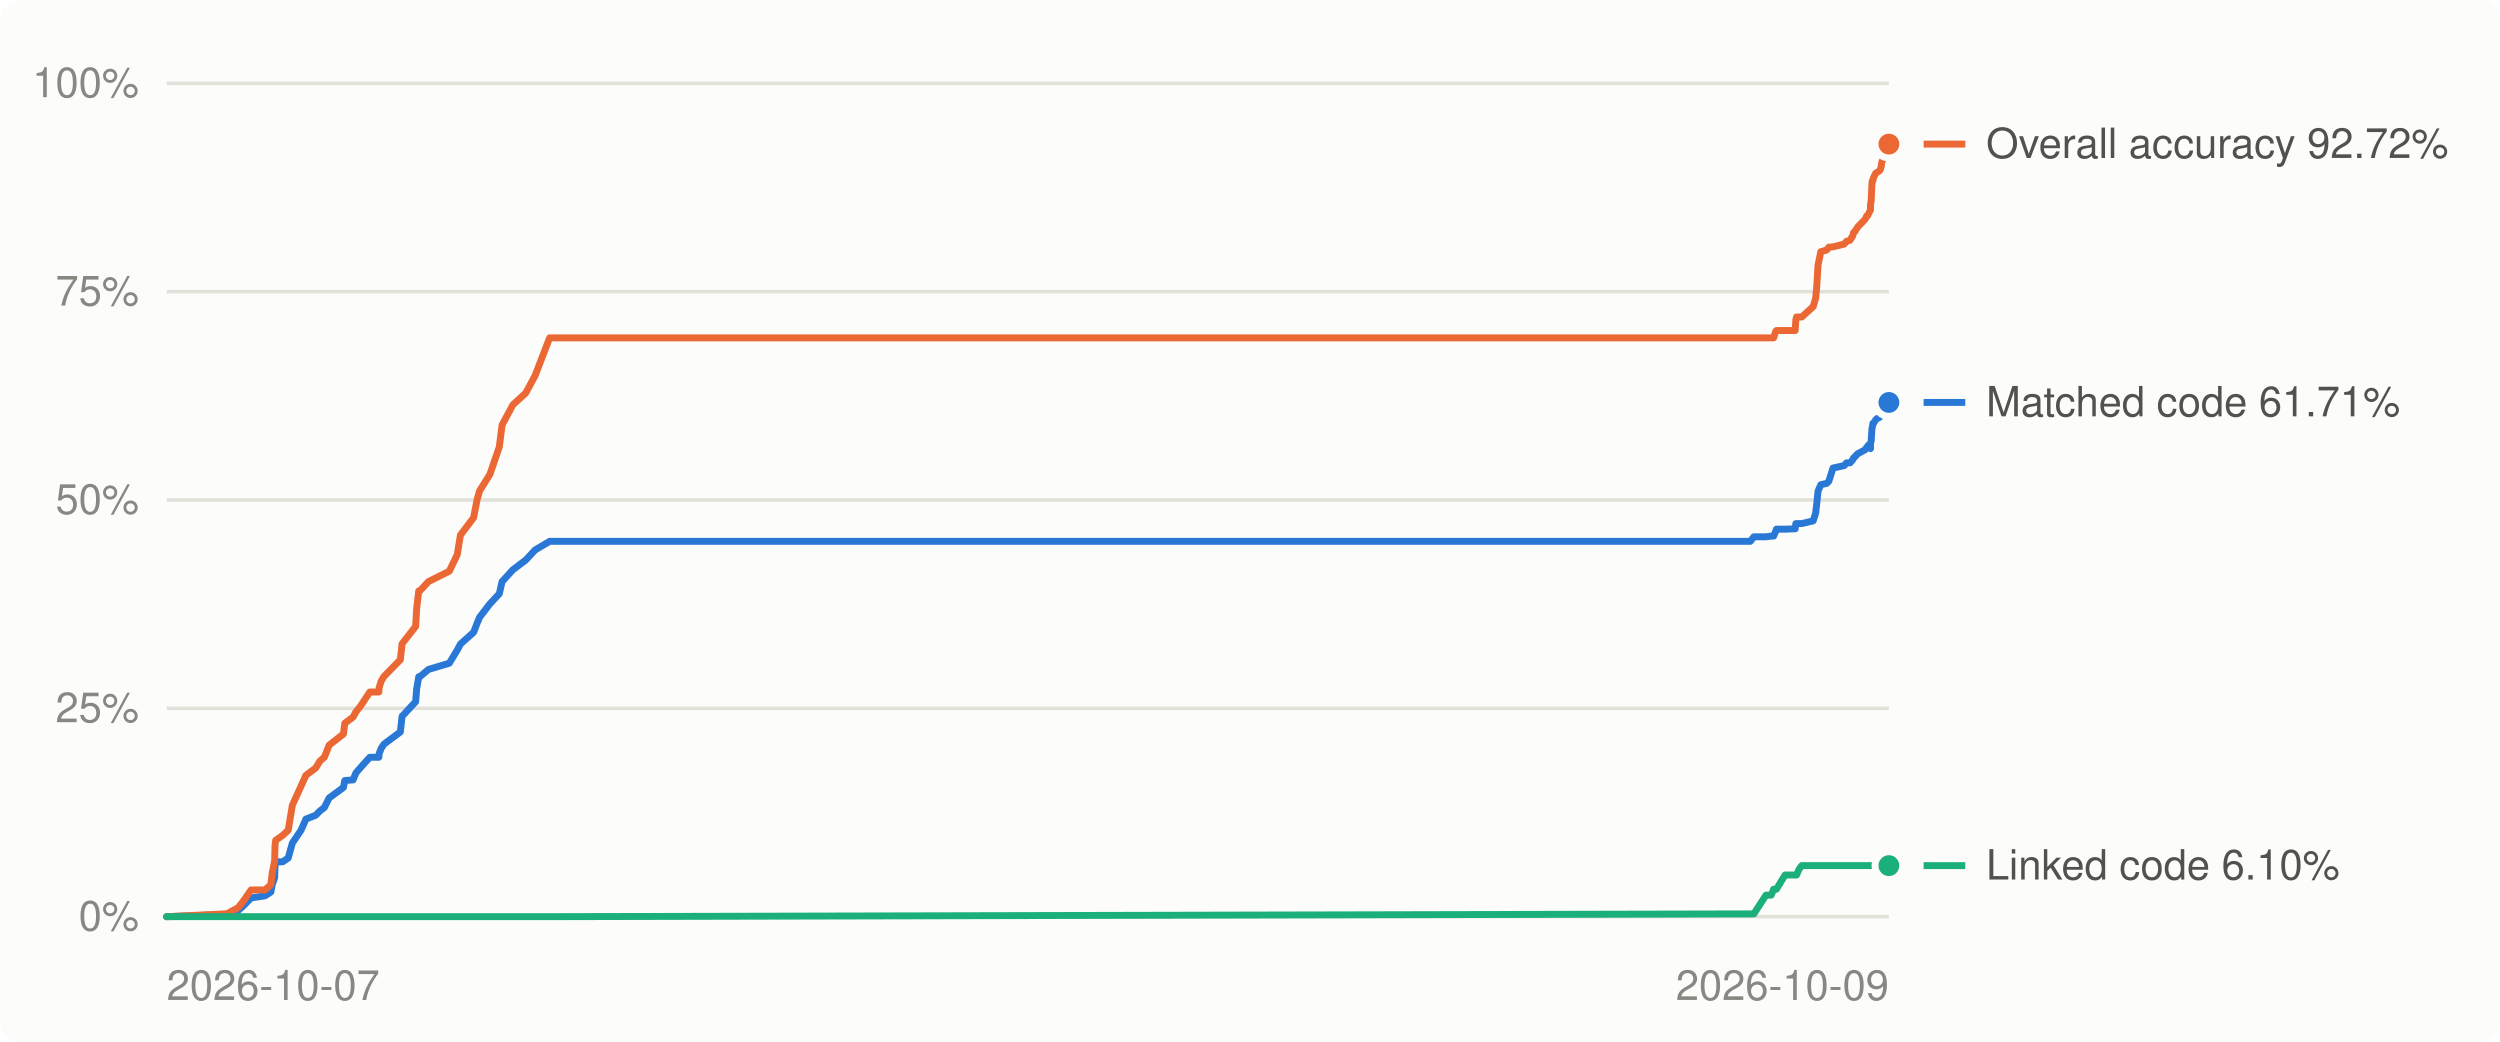
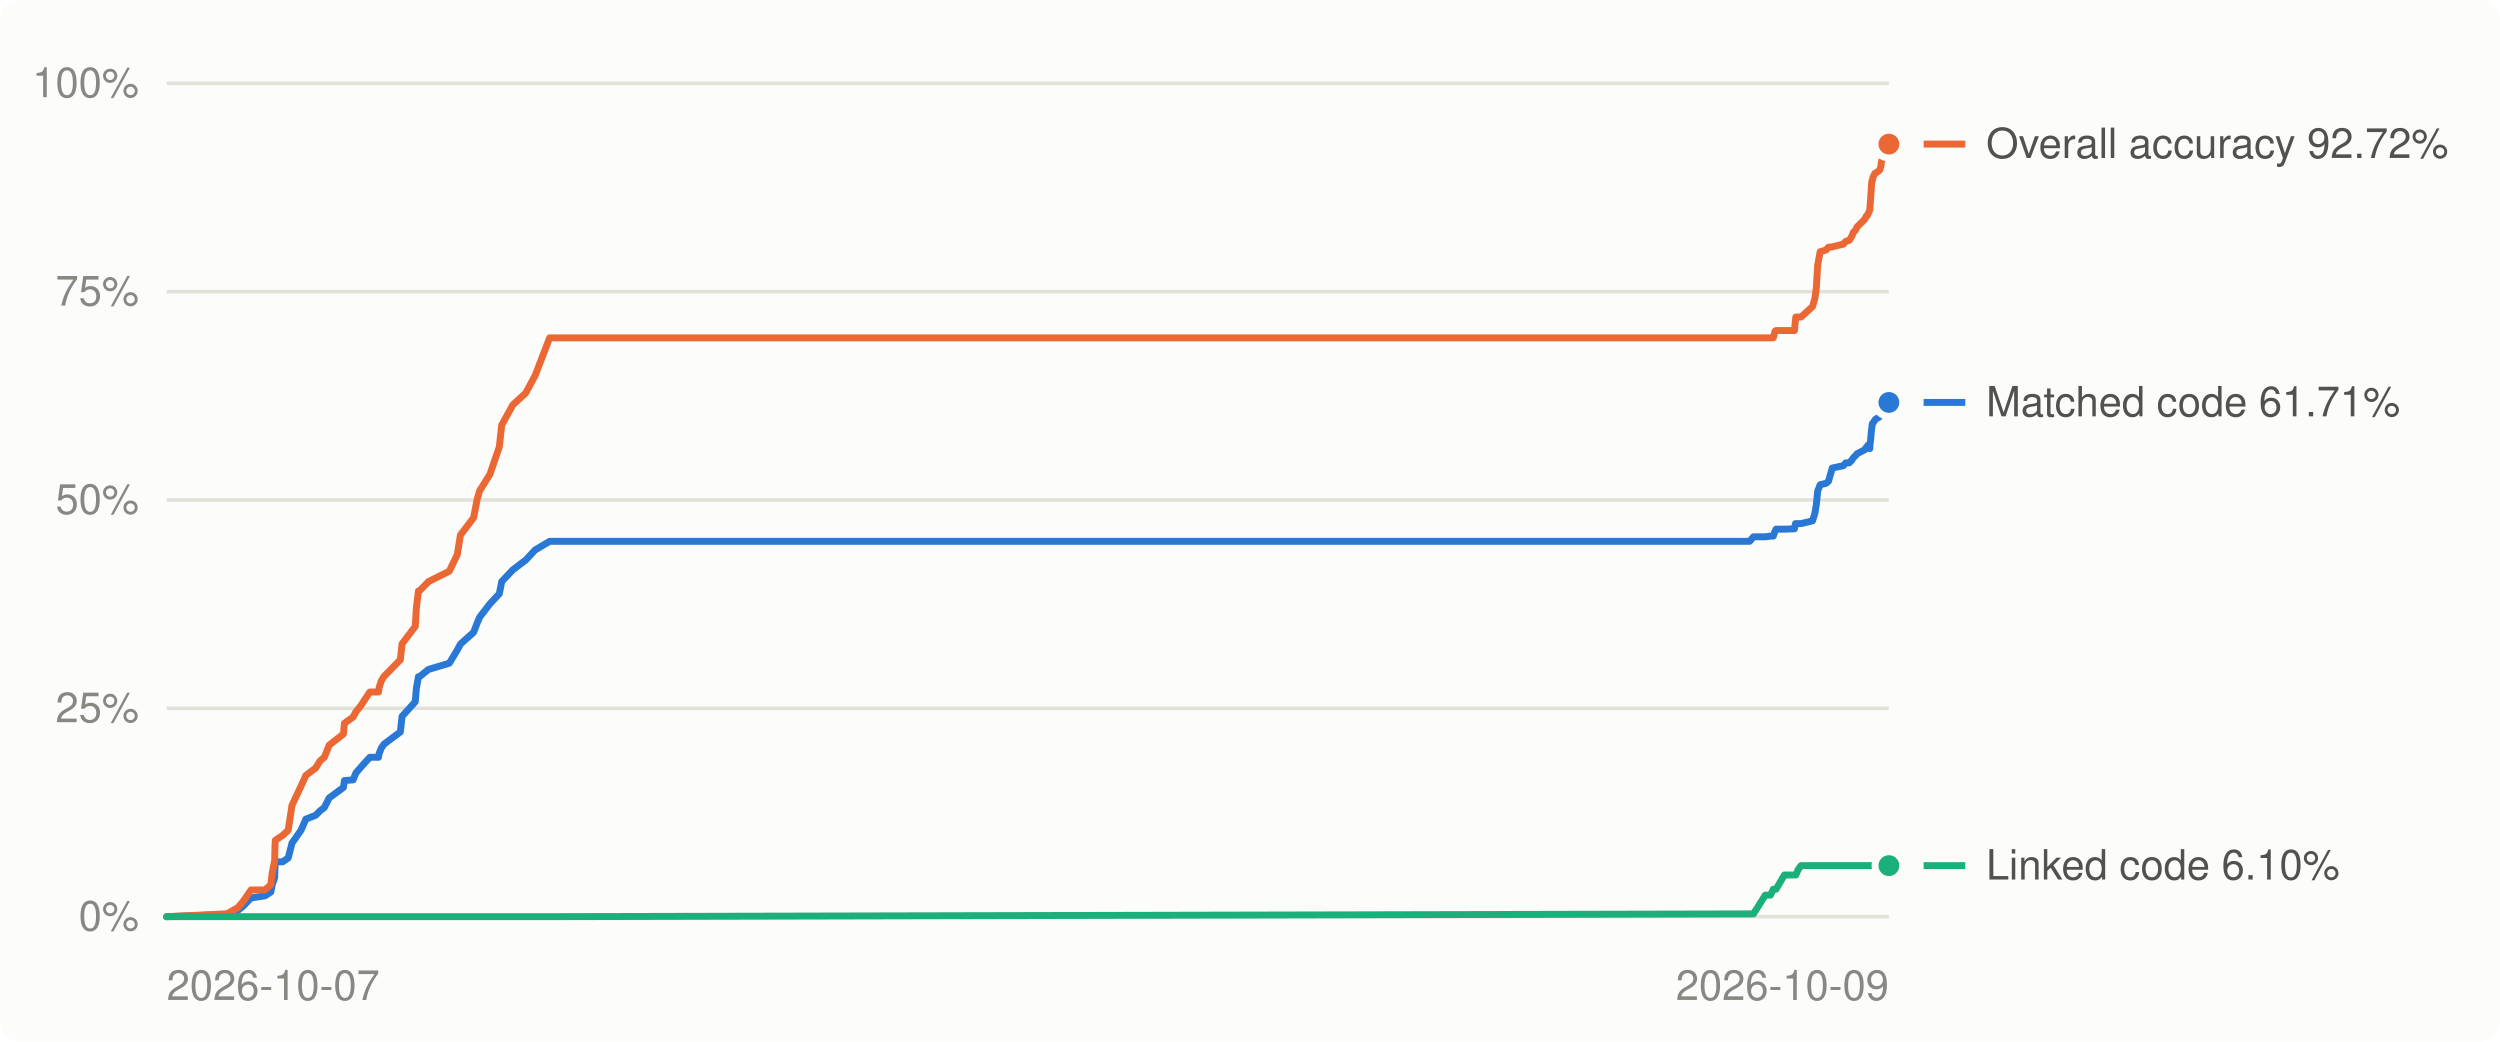
<svg xmlns="http://www.w3.org/2000/svg" viewBox="0 0 720 300" width="720" height="300" role="img" aria-label="Decompilation progress over time">
  <style>
.bg{fill:#fcfcfb}.grid{stroke:#e1e0d9}.muted{fill:#898781}.lbl{fill:#52514e}.ln0{stroke:#2a78d6}.dot0{fill:#2a78d6;stroke:#fcfcfb}.ln1{stroke:#eb6834}.dot1{fill:#eb6834;stroke:#fcfcfb}.ln2{stroke:#1baf7a}.dot2{fill:#1baf7a;stroke:#fcfcfb}
@media (prefers-color-scheme: dark){.bg{fill:#1a1a19}.grid{stroke:#2c2c2a}.muted{fill:#898781}.lbl{fill:#c3c2b7}.ln0{stroke:#3987e5}.dot0{fill:#3987e5;stroke:#1a1a19}.ln1{stroke:#d95926}.dot1{fill:#d95926;stroke:#1a1a19}.ln2{stroke:#199e70}.dot2{fill:#199e70;stroke:#1a1a19}}
text{font:12px -apple-system,BlinkMacSystemFont,'Segoe UI',Helvetica,Arial,sans-serif}
</style>
  <rect class="bg" width="720" height="300" rx="6" />
  <line x1="48" x2="544" y1="264.0" y2="264.0" class="grid" stroke-width="1" />
  <text x="40" y="268.0" class="muted" text-anchor="end">0%</text>
  <line x1="48" x2="544" y1="204.0" y2="204.0" class="grid" stroke-width="1" />
  <text x="40" y="208.0" class="muted" text-anchor="end">25%</text>
  <line x1="48" x2="544" y1="144.0" y2="144.0" class="grid" stroke-width="1" />
  <text x="40" y="148.0" class="muted" text-anchor="end">50%</text>
  <line x1="48" x2="544" y1="84.0" y2="84.0" class="grid" stroke-width="1" />
  <text x="40" y="88.0" class="muted" text-anchor="end">75%</text>
  <line x1="48" x2="544" y1="24.0" y2="24.0" class="grid" stroke-width="1" />
  <text x="40" y="28.0" class="muted" text-anchor="end">100%</text>
  <text class="muted" x="48.0" y="288" text-anchor="start">2026-10-07</text>
  <text class="muted" x="544.0" y="288" text-anchor="end">2026-10-09</text>
-   <polyline points="48.0,264.0 64.7,263.4 65.5,263.3 68.6,262.2 70.1,260.9 72.3,258.6 76.3,258.0 78.0,256.9 78.4,254.8 79.1,252.8 79.2,249.7 79.4,248.2 81.4,248.2 83.0,247.1 84.2,242.8 86.7,239.1 88.1,235.9 90.9,234.8 92.2,233.5 93.4,232.6 94.8,229.8 98.9,226.8 99.3,224.8 101.7,224.6 102.5,222.6 103.8,221.1 106.5,218.1 109.1,218.1 109.2,217.0 109.8,215.5 110.6,214.3 115.3,210.8 115.8,206.3 119.7,202.1 120.0,198.4 120.6,194.9 120.9,194.9 123.4,192.8 129.4,191.0 131.7,187.2 132.6,185.5 136.4,182.1 137.4,179.5 138.1,177.8 141.1,173.9 143.8,171.0 144.6,167.5 147.7,164.1 151.4,161.3 154.1,158.4 158.3,155.9 504.1,155.9 505.1,154.6 508.6,154.6 510.1,154.4 510.8,154.4 511.4,153.0 511.6,152.4 514.1,152.4 517.0,152.3 517.2,150.8 517.4,150.8 518.1,150.8 518.9,150.8 522.2,150.0 522.9,147.8 523.2,145.3 523.6,141.4 524.4,139.6 526.1,139.2 526.7,138.6 527.9,134.8 531.1,134.1 531.8,133.3 532.8,133.3 533.6,132.4 533.8,131.9 534.3,131.5 534.3,131.4 534.7,131.0 535.0,130.7 537.2,129.5 537.6,128.8 537.9,128.7 538.1,128.2 538.7,129.2 538.7,127.6 538.9,127.0 539.1,123.7 539.2,123.1 539.4,122.2 539.4,121.9 539.6,121.9 540.2,120.9 540.5,120.6 541.3,120.2 541.5,119.9 541.8,119.3 541.9,118.4 542.1,118.0 542.6,117.5 543.3,117.5 543.4,116.8 543.9,116.5 544.0,115.9" fill="none" class="ln0" stroke-width="2" stroke-linejoin="round" stroke-linecap="round" />
-   <polyline points="48.0,264.0 64.7,263.2 65.5,263.1 68.6,261.4 70.1,259.5 72.3,256.3 76.3,256.3 78.0,254.8 78.4,251.4 79.1,247.9 79.2,243.5 79.4,242.0 81.4,240.6 83.0,239.1 84.2,231.9 86.7,226.4 88.1,223.3 90.9,221.2 92.2,219.1 93.4,218.1 94.8,214.6 98.9,211.4 99.3,208.3 101.7,206.5 102.5,205.0 103.8,203.4 106.5,199.3 109.1,199.3 109.2,198.0 109.8,196.1 110.6,194.8 115.3,190.0 115.8,185.4 119.7,180.4 120.0,175.2 120.6,170.2 120.9,170.2 123.4,167.5 129.4,164.5 131.7,159.7 132.6,154.1 136.4,149.1 137.4,143.9 138.1,141.4 141.1,136.6 143.8,128.7 144.6,122.4 147.7,116.6 151.4,113.2 154.1,108.2 158.3,97.3 504.1,97.3 505.1,97.3 508.6,97.3 510.1,97.3 510.8,97.3 511.4,95.4 511.6,95.2 514.1,95.2 517.0,95.2 517.2,92.1 517.4,91.3 518.1,91.3 518.9,91.3 522.2,88.3 522.9,85.9 523.2,82.9 523.6,76.3 524.4,72.5 526.1,72.0 526.7,71.2 527.9,71.1 531.1,70.3 531.8,69.5 532.8,69.2 533.6,67.9 533.8,67.0 534.3,66.6 534.3,66.5 534.7,65.9 535.0,65.4 537.2,63.1 537.6,62.2 537.9,62.1 538.1,61.6 538.7,60.5 538.7,58.9 538.9,57.9 539.1,53.2 539.2,52.1 539.4,52.1 539.4,51.8 539.6,51.1 540.2,49.9 540.5,49.7 541.3,49.2 541.5,48.9 541.8,47.9 541.9,47.0 542.1,46.3 542.6,45.6 543.3,44.6 543.4,44.0 543.9,42.5 544.0,41.5" fill="none" class="ln1" stroke-width="2" stroke-linejoin="round" stroke-linecap="round" />
-   <polyline points="48.0,264.0 64.7,264.0 65.5,264.0 68.6,264.0 70.1,264.0 72.3,264.0 76.3,264.0 78.0,264.0 78.4,264.0 79.1,264.0 79.2,264.0 79.4,264.0 81.4,264.0 83.0,264.0 84.2,264.0 86.7,264.0 88.1,264.0 90.9,264.0 92.2,264.0 93.4,264.0 94.8,264.0 98.9,264.0 99.3,264.0 101.7,264.0 102.5,264.0 103.8,264.0 106.5,264.0 109.1,264.0 109.2,264.0 109.8,264.0 110.6,264.0 115.3,264.0 115.8,264.0 119.7,264.0 120.0,264.0 120.6,264.0 120.9,264.0 123.4,264.0 129.4,264.0 131.7,264.0 132.6,264.0 136.4,264.0 137.4,264.0 138.1,264.0 141.1,264.0 143.8,264.0 144.6,264.0 147.7,264.0 151.4,264.0 154.1,264.0 158.3,264.0 504.1,263.2 505.1,263.2 508.6,257.8 510.1,257.8 510.8,256.1 511.4,256.1 511.6,256.1 514.1,252.0 517.0,252.0 517.2,252.0 517.4,252.0 518.1,250.4 518.9,249.3 522.2,249.3 522.9,249.3 523.2,249.3 523.6,249.3 524.4,249.3 526.1,249.3 526.7,249.3 527.9,249.3 531.1,249.3 531.8,249.3 532.8,249.3 533.6,249.3 533.8,249.3 534.3,249.3 534.3,249.3 534.7,249.3 535.0,249.3 537.2,249.3 537.6,249.3 537.9,249.3 538.1,249.3 538.7,249.3 538.7,249.3 538.9,249.3 539.1,249.3 539.2,249.3 539.4,249.3 539.4,249.3 539.6,249.3 540.2,249.3 540.5,249.3 541.3,249.3 541.5,249.3 541.8,249.3 541.9,249.3 542.1,249.3 542.6,249.3 543.3,249.3 543.4,249.3 543.9,249.3 544.0,249.3" fill="none" class="ln2" stroke-width="2" stroke-linejoin="round" stroke-linecap="round" />
+   <polyline points="48.0,264.0 64.7,263.4 65.5,263.3 68.5,262.2 70.1,260.9 72.3,258.6 76.3,258.0 78.0,256.9 78.4,254.8 79.1,252.8 79.2,249.7 79.3,248.2 81.4,248.2 83.0,247.1 84.1,242.8 86.7,239.1 88.1,235.9 90.9,234.8 92.2,233.5 93.4,232.6 94.8,229.8 98.9,226.8 99.2,224.8 101.7,224.6 102.5,222.6 103.8,221.1 106.5,218.1 109.0,218.1 109.2,217.0 109.8,215.5 110.6,214.3 115.3,210.8 115.8,206.3 119.6,202.1 119.9,198.4 120.5,194.9 120.8,194.9 123.4,192.8 129.4,191.0 131.7,187.2 132.6,185.5 136.4,182.1 137.4,179.5 138.1,177.8 141.1,173.9 143.8,171.0 144.5,167.5 147.7,164.1 151.4,161.3 154.1,158.4 158.3,155.9 503.9,155.9 505.0,154.6 508.4,154.6 509.9,154.4 510.7,154.4 511.2,153.0 511.5,152.4 513.9,152.4 516.8,152.3 517.1,150.8 517.2,150.8 517.9,150.8 518.7,150.8 522.0,150.0 522.7,147.8 523.1,145.3 523.5,141.4 524.2,139.6 525.9,139.2 526.6,138.6 527.7,134.8 530.9,134.1 531.6,133.3 532.6,133.3 533.4,132.4 533.7,131.9 534.1,131.5 534.2,131.4 534.6,131.0 534.8,130.7 537.1,129.5 537.5,128.8 537.8,128.7 538.0,128.2 538.5,129.2 538.6,127.6 538.7,127.0 539.0,123.7 539.1,123.1 539.2,122.2 539.3,121.9 539.4,121.9 540.0,120.9 540.4,120.6 541.1,120.2 541.4,119.9 541.7,119.3 541.8,118.4 541.9,118.0 542.4,117.5 543.1,117.5 543.2,116.8 543.8,116.5 543.8,115.9 544.0,115.9" fill="none" class="ln0" stroke-width="2" stroke-linejoin="round" stroke-linecap="round" />
+   <polyline points="48.0,264.0 64.7,263.2 65.5,263.1 68.5,261.4 70.1,259.5 72.3,256.3 76.3,256.3 78.0,254.8 78.4,251.4 79.1,247.9 79.2,243.5 79.3,242.0 81.4,240.6 83.0,239.1 84.1,231.9 86.7,226.4 88.1,223.3 90.9,221.2 92.2,219.1 93.4,218.1 94.8,214.6 98.9,211.4 99.2,208.3 101.7,206.5 102.5,205.0 103.8,203.4 106.5,199.3 109.0,199.3 109.2,198.0 109.8,196.1 110.6,194.8 115.3,190.0 115.8,185.4 119.6,180.4 119.9,175.2 120.5,170.2 120.8,170.2 123.4,167.5 129.4,164.5 131.7,159.7 132.6,154.1 136.4,149.1 137.4,143.9 138.1,141.4 141.1,136.6 143.8,128.7 144.5,122.4 147.7,116.6 151.4,113.2 154.1,108.2 158.3,97.3 503.9,97.3 505.0,97.3 508.4,97.3 509.9,97.3 510.7,97.3 511.2,95.4 511.5,95.2 513.9,95.2 516.8,95.2 517.1,92.1 517.2,91.3 517.9,91.3 518.7,91.3 522.0,88.3 522.7,85.9 523.1,82.9 523.5,76.3 524.2,72.5 525.9,72.0 526.6,71.2 527.7,71.1 530.9,70.3 531.6,69.5 532.6,69.2 533.4,67.9 533.7,67.0 534.1,66.6 534.2,66.5 534.6,65.9 534.8,65.4 537.1,63.1 537.5,62.2 537.8,62.1 538.0,61.6 538.5,60.5 538.6,58.9 538.7,57.9 539.0,53.2 539.1,52.1 539.2,52.1 539.3,51.8 539.4,51.1 540.0,49.9 540.4,49.7 541.1,49.2 541.4,48.9 541.7,47.9 541.8,47.0 541.9,46.3 542.4,45.6 543.1,44.6 543.2,44.0 543.8,42.5 543.8,41.5 544.0,41.5" fill="none" class="ln1" stroke-width="2" stroke-linejoin="round" stroke-linecap="round" />
+   <polyline points="48.0,264.0 64.7,264.0 65.5,264.0 68.5,264.0 70.1,264.0 72.3,264.0 76.3,264.0 78.0,264.0 78.4,264.0 79.1,264.0 79.2,264.0 79.3,264.0 81.4,264.0 83.0,264.0 84.1,264.0 86.7,264.0 88.1,264.0 90.9,264.0 92.2,264.0 93.4,264.0 94.8,264.0 98.9,264.0 99.2,264.0 101.7,264.0 102.5,264.0 103.8,264.0 106.5,264.0 109.0,264.0 109.2,264.0 109.8,264.0 110.6,264.0 115.3,264.0 115.8,264.0 119.6,264.0 119.9,264.0 120.5,264.0 120.8,264.0 123.4,264.0 129.4,264.0 131.7,264.0 132.6,264.0 136.4,264.0 137.4,264.0 138.1,264.0 141.1,264.0 143.8,264.0 144.5,264.0 147.7,264.0 151.4,264.0 154.1,264.0 158.3,264.0 503.9,263.2 505.0,263.2 508.4,257.8 509.9,257.8 510.7,256.1 511.2,256.1 511.5,256.1 513.9,252.0 516.8,252.0 517.1,252.0 517.2,252.0 517.9,250.4 518.7,249.3 522.0,249.3 522.7,249.3 523.1,249.3 523.5,249.3 524.2,249.3 525.9,249.3 526.6,249.3 527.7,249.3 530.9,249.3 531.6,249.3 532.6,249.3 533.4,249.3 533.7,249.3 534.1,249.3 534.2,249.3 534.6,249.3 534.8,249.3 537.1,249.3 537.5,249.3 537.8,249.3 538.0,249.3 538.5,249.3 538.6,249.3 538.7,249.3 539.0,249.3 539.1,249.3 539.2,249.3 539.3,249.3 539.4,249.3 540.0,249.3 540.4,249.3 541.1,249.3 541.4,249.3 541.7,249.3 541.8,249.3 541.9,249.3 542.4,249.3 543.1,249.3 543.2,249.3 543.8,249.3 543.8,249.3 544.0,249.3" fill="none" class="ln2" stroke-width="2" stroke-linejoin="round" stroke-linecap="round" />
  <circle cx="544.0" cy="115.9" r="4" class="dot0" stroke-width="2" />
  <circle cx="544.0" cy="41.5" r="4" class="dot1" stroke-width="2" />
  <circle cx="544.0" cy="249.3" r="4" class="dot2" stroke-width="2" />
  <line x1="554" x2="566" y1="249.3" y2="249.3" class="ln2" stroke-width="2" />
  <text class="lbl" x="572" y="253.3">Linked code 6.10%</text>
  <line x1="554" x2="566" y1="115.9" y2="115.9" class="ln0" stroke-width="2" />
  <text class="lbl" x="572" y="119.9">Matched code 61.71%</text>
  <line x1="554" x2="566" y1="41.5" y2="41.5" class="ln1" stroke-width="2" />
  <text class="lbl" x="572" y="45.5">Overall accuracy 92.72%</text>
</svg>
